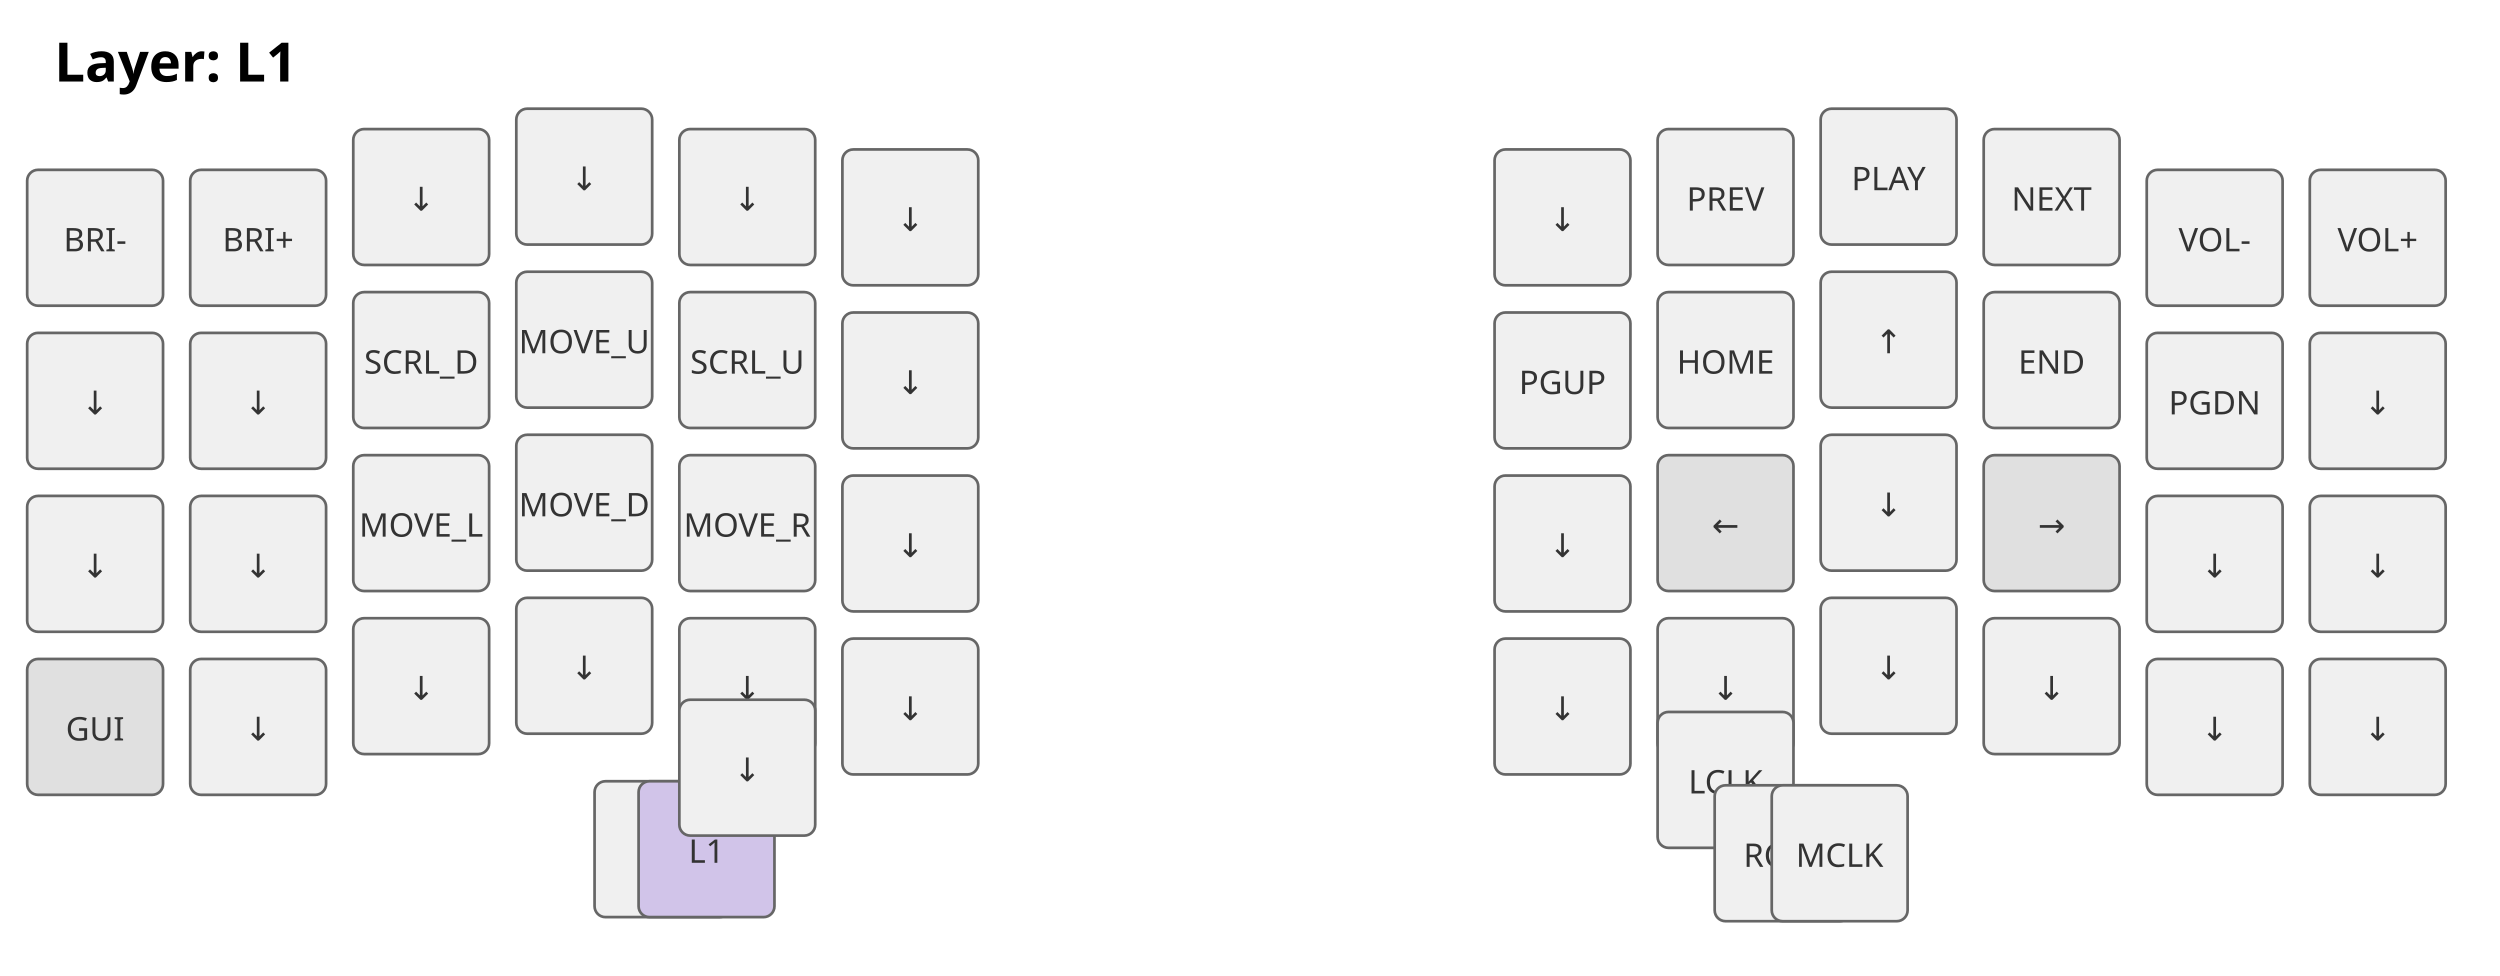
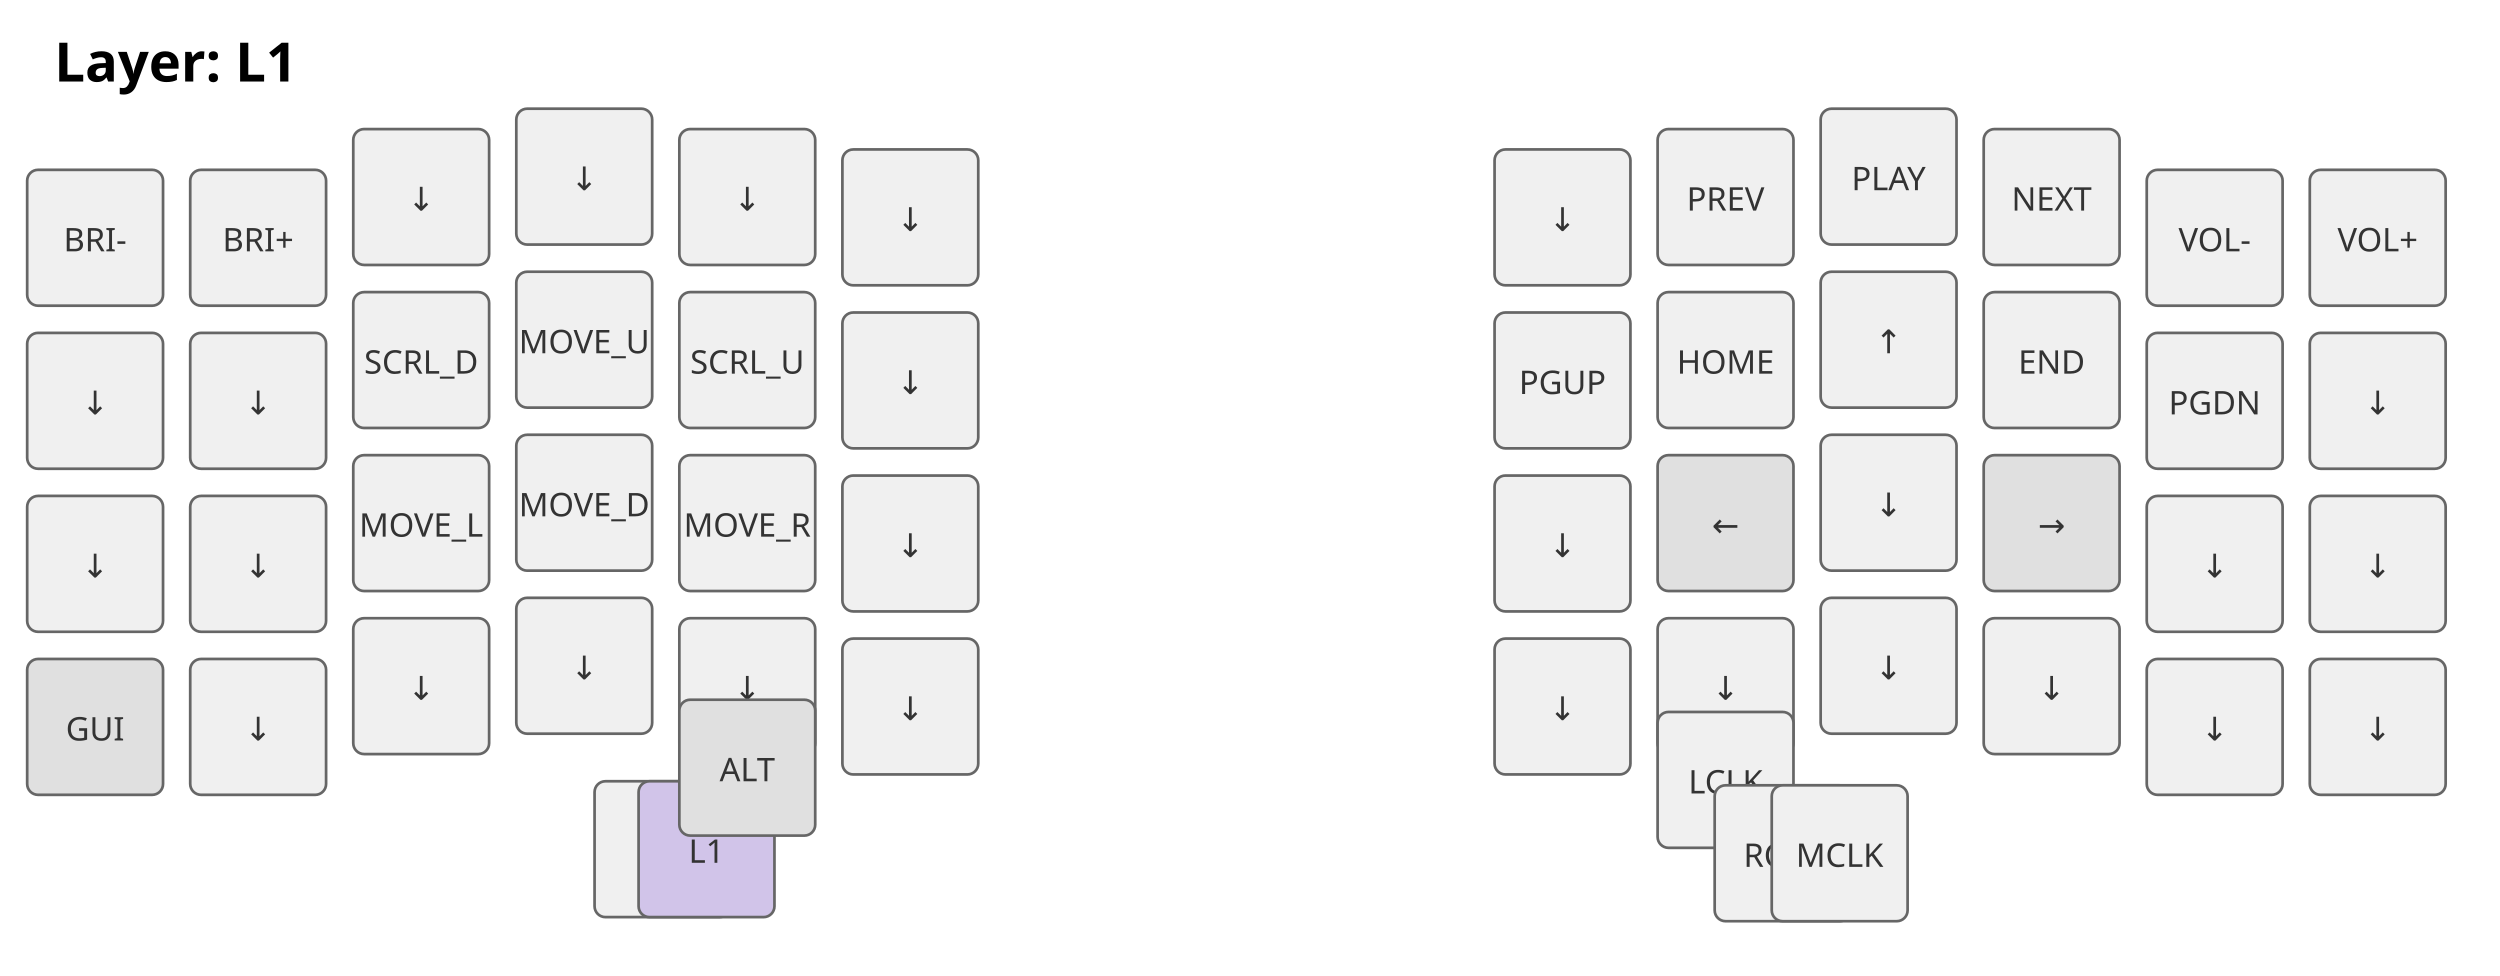
<svg xmlns="http://www.w3.org/2000/svg" width="920" height="359" viewBox="0 0 920 359">
  <style>
.key { fill: #f0f0f0; stroke: #666; stroke-width: 1; rx: 4; }
.label { font-family: sans-serif; font-size: 12px; text-anchor: middle; fill: #333; }
.sub { font-size: 9px; fill: #888; }
.mod { fill: #e0e0e0; }
.layer { fill: #d1c4e9; }
.special { fill: #b3e5fc; }
</style>
  <text x="20" y="30" font-family="sans-serif" font-size="20" font-weight="bold">Layer: L1</text>
  <g transform="translate(10,62.5)">
    <rect class="key" width="50" height="50" />
    <text x="25.0" y="30.0" class="label">BRI-</text>
  </g>
  <g transform="translate(70,62.5)">
    <rect class="key" width="50" height="50" />
    <text x="25.0" y="30.0" class="label">BRI+</text>
  </g>
  <g transform="translate(130,47.5)">
    <rect class="key" width="50" height="50" />
    <text x="25.0" y="30.0" class="label">↓</text>
  </g>
  <g transform="translate(190,40)">
    <rect class="key" width="50" height="50" />
    <text x="25.0" y="30.0" class="label">↓</text>
  </g>
  <g transform="translate(250,47.5)">
    <rect class="key" width="50" height="50" />
    <text x="25.0" y="30.0" class="label">↓</text>
  </g>
  <g transform="translate(310,55.0)">
    <rect class="key" width="50" height="50" />
    <text x="25.0" y="30.0" class="label">↓</text>
  </g>
  <g transform="translate(550,55.0)">
    <rect class="key" width="50" height="50" />
    <text x="25.0" y="30.0" class="label">↓</text>
  </g>
  <g transform="translate(610,47.5)">
    <rect class="key" width="50" height="50" />
    <text x="25.0" y="30.0" class="label">PREV</text>
  </g>
  <g transform="translate(670,40)">
    <rect class="key" width="50" height="50" />
    <text x="25.0" y="30.0" class="label">PLAY</text>
  </g>
  <g transform="translate(730,47.5)">
    <rect class="key" width="50" height="50" />
    <text x="25.0" y="30.0" class="label">NEXT</text>
  </g>
  <g transform="translate(790,62.5)">
    <rect class="key" width="50" height="50" />
    <text x="25.0" y="30.0" class="label">VOL-</text>
  </g>
  <g transform="translate(850,62.5)">
    <rect class="key" width="50" height="50" />
    <text x="25.0" y="30.0" class="label">VOL+</text>
  </g>
  <g transform="translate(10,122.5)">
    <rect class="key" width="50" height="50" />
    <text x="25.0" y="30.0" class="label">↓</text>
  </g>
  <g transform="translate(70,122.5)">
    <rect class="key" width="50" height="50" />
    <text x="25.0" y="30.0" class="label">↓</text>
  </g>
  <g transform="translate(130,107.5)">
    <rect class="key" width="50" height="50" />
    <text x="25.0" y="30.0" class="label">SCRL_D</text>
  </g>
  <g transform="translate(190,100)">
    <rect class="key" width="50" height="50" />
    <text x="25.0" y="30.0" class="label">MOVE_U</text>
  </g>
  <g transform="translate(250,107.5)">
    <rect class="key" width="50" height="50" />
    <text x="25.0" y="30.0" class="label">SCRL_U</text>
  </g>
  <g transform="translate(310,115.0)">
    <rect class="key" width="50" height="50" />
    <text x="25.0" y="30.0" class="label">↓</text>
  </g>
  <g transform="translate(550,115.0)">
    <rect class="key" width="50" height="50" />
    <text x="25.0" y="30.0" class="label">PGUP</text>
  </g>
  <g transform="translate(610,107.5)">
    <rect class="key" width="50" height="50" />
    <text x="25.0" y="30.0" class="label">HOME</text>
  </g>
  <g transform="translate(670,100)">
    <rect class="key" width="50" height="50" />
    <text x="25.0" y="30.0" class="label">↑</text>
  </g>
  <g transform="translate(730,107.5)">
    <rect class="key" width="50" height="50" />
    <text x="25.0" y="30.0" class="label">END</text>
  </g>
  <g transform="translate(790,122.5)">
    <rect class="key" width="50" height="50" />
    <text x="25.0" y="30.0" class="label">PGDN</text>
  </g>
  <g transform="translate(850,122.5)">
    <rect class="key" width="50" height="50" />
    <text x="25.0" y="30.0" class="label">↓</text>
  </g>
  <g transform="translate(10,182.5)">
    <rect class="key" width="50" height="50" />
    <text x="25.0" y="30.0" class="label">↓</text>
  </g>
  <g transform="translate(70,182.5)">
    <rect class="key" width="50" height="50" />
    <text x="25.0" y="30.0" class="label">↓</text>
  </g>
  <g transform="translate(130,167.5)">
    <rect class="key" width="50" height="50" />
    <text x="25.0" y="30.0" class="label">MOVE_L</text>
  </g>
  <g transform="translate(190,160)">
    <rect class="key" width="50" height="50" />
    <text x="25.0" y="30.0" class="label">MOVE_D</text>
  </g>
  <g transform="translate(250,167.5)">
    <rect class="key" width="50" height="50" />
    <text x="25.0" y="30.0" class="label">MOVE_R</text>
  </g>
  <g transform="translate(310,175.0)">
    <rect class="key" width="50" height="50" />
    <text x="25.0" y="30.0" class="label">↓</text>
  </g>
  <g transform="translate(550,175.0)">
    <rect class="key" width="50" height="50" />
    <text x="25.0" y="30.0" class="label">↓</text>
  </g>
  <g transform="translate(610,167.5)">
    <rect class="key mod" width="50" height="50" />
    <text x="25.0" y="30.0" class="label">←</text>
  </g>
  <g transform="translate(670,160)">
    <rect class="key" width="50" height="50" />
    <text x="25.0" y="30.0" class="label">↓</text>
  </g>
  <g transform="translate(730,167.5)">
    <rect class="key mod" width="50" height="50" />
    <text x="25.0" y="30.0" class="label">→</text>
  </g>
  <g transform="translate(790,182.5)">
    <rect class="key" width="50" height="50" />
    <text x="25.0" y="30.0" class="label">↓</text>
  </g>
  <g transform="translate(850,182.5)">
    <rect class="key" width="50" height="50" />
    <text x="25.0" y="30.0" class="label">↓</text>
  </g>
  <g transform="translate(10,242.5)">
    <rect class="key mod" width="50" height="50" />
    <text x="25.0" y="30.0" class="label">GUI</text>
  </g>
  <g transform="translate(70,242.5)">
    <rect class="key" width="50" height="50" />
    <text x="25.0" y="30.0" class="label">↓</text>
  </g>
  <g transform="translate(130,227.5)">
    <rect class="key" width="50" height="50" />
    <text x="25.0" y="30.0" class="label">↓</text>
  </g>
  <g transform="translate(190,220)">
    <rect class="key" width="50" height="50" />
    <text x="25.0" y="30.0" class="label">↓</text>
  </g>
  <g transform="translate(250,227.5)">
    <rect class="key" width="50" height="50" />
    <text x="25.0" y="30.0" class="label">↓</text>
  </g>
  <g transform="translate(310,235.0)">
    <rect class="key" width="50" height="50" />
    <text x="25.0" y="30.0" class="label">↓</text>
  </g>
  <g transform="translate(550,235.0)">
    <rect class="key" width="50" height="50" />
    <text x="25.0" y="30.0" class="label">↓</text>
  </g>
  <g transform="translate(610,227.5)">
    <rect class="key" width="50" height="50" />
    <text x="25.0" y="30.0" class="label">↓</text>
  </g>
  <g transform="translate(670,220)">
    <rect class="key" width="50" height="50" />
    <text x="25.0" y="30.0" class="label">↓</text>
  </g>
  <g transform="translate(730,227.5)">
    <rect class="key" width="50" height="50" />
    <text x="25.0" y="30.0" class="label">↓</text>
  </g>
  <g transform="translate(790,242.5)">
    <rect class="key" width="50" height="50" />
    <text x="25.0" y="30.0" class="label">↓</text>
  </g>
  <g transform="translate(850,242.5)">
    <rect class="key" width="50" height="50" />
    <text x="25.0" y="30.0" class="label">↓</text>
  </g>
  <g transform="translate(218.8,287.5)">
    <rect class="key" width="50" height="50" />
    <text x="25.0" y="30.0" class="label">↓</text>
  </g>
  <g transform="translate(235.0,287.5)">
    <rect class="key layer" width="50" height="50" />
    <text x="25.0" y="30.0" class="label">L1</text>
  </g>
  <g transform="translate(250,257.5)">
-     <rect class="key" width="50" height="50" />
-     <text x="25.0" y="30.0" class="label">↓</text>
+     <rect class="key mod" width="50" height="50" />
+     <text x="25.0" y="30.0" class="label">ALT</text>
  </g>
  <g transform="translate(610,262.0)">
    <rect class="key" width="50" height="50" />
    <text x="25.0" y="30.0" class="label">LCLK</text>
  </g>
  <g transform="translate(631.0,289.0)">
    <rect class="key" width="50" height="50" />
    <text x="25.0" y="30.0" class="label">RCLK</text>
  </g>
  <g transform="translate(652.0,289.0)">
    <rect class="key" width="50" height="50" />
    <text x="25.0" y="30.0" class="label">MCLK</text>
  </g>
</svg>
